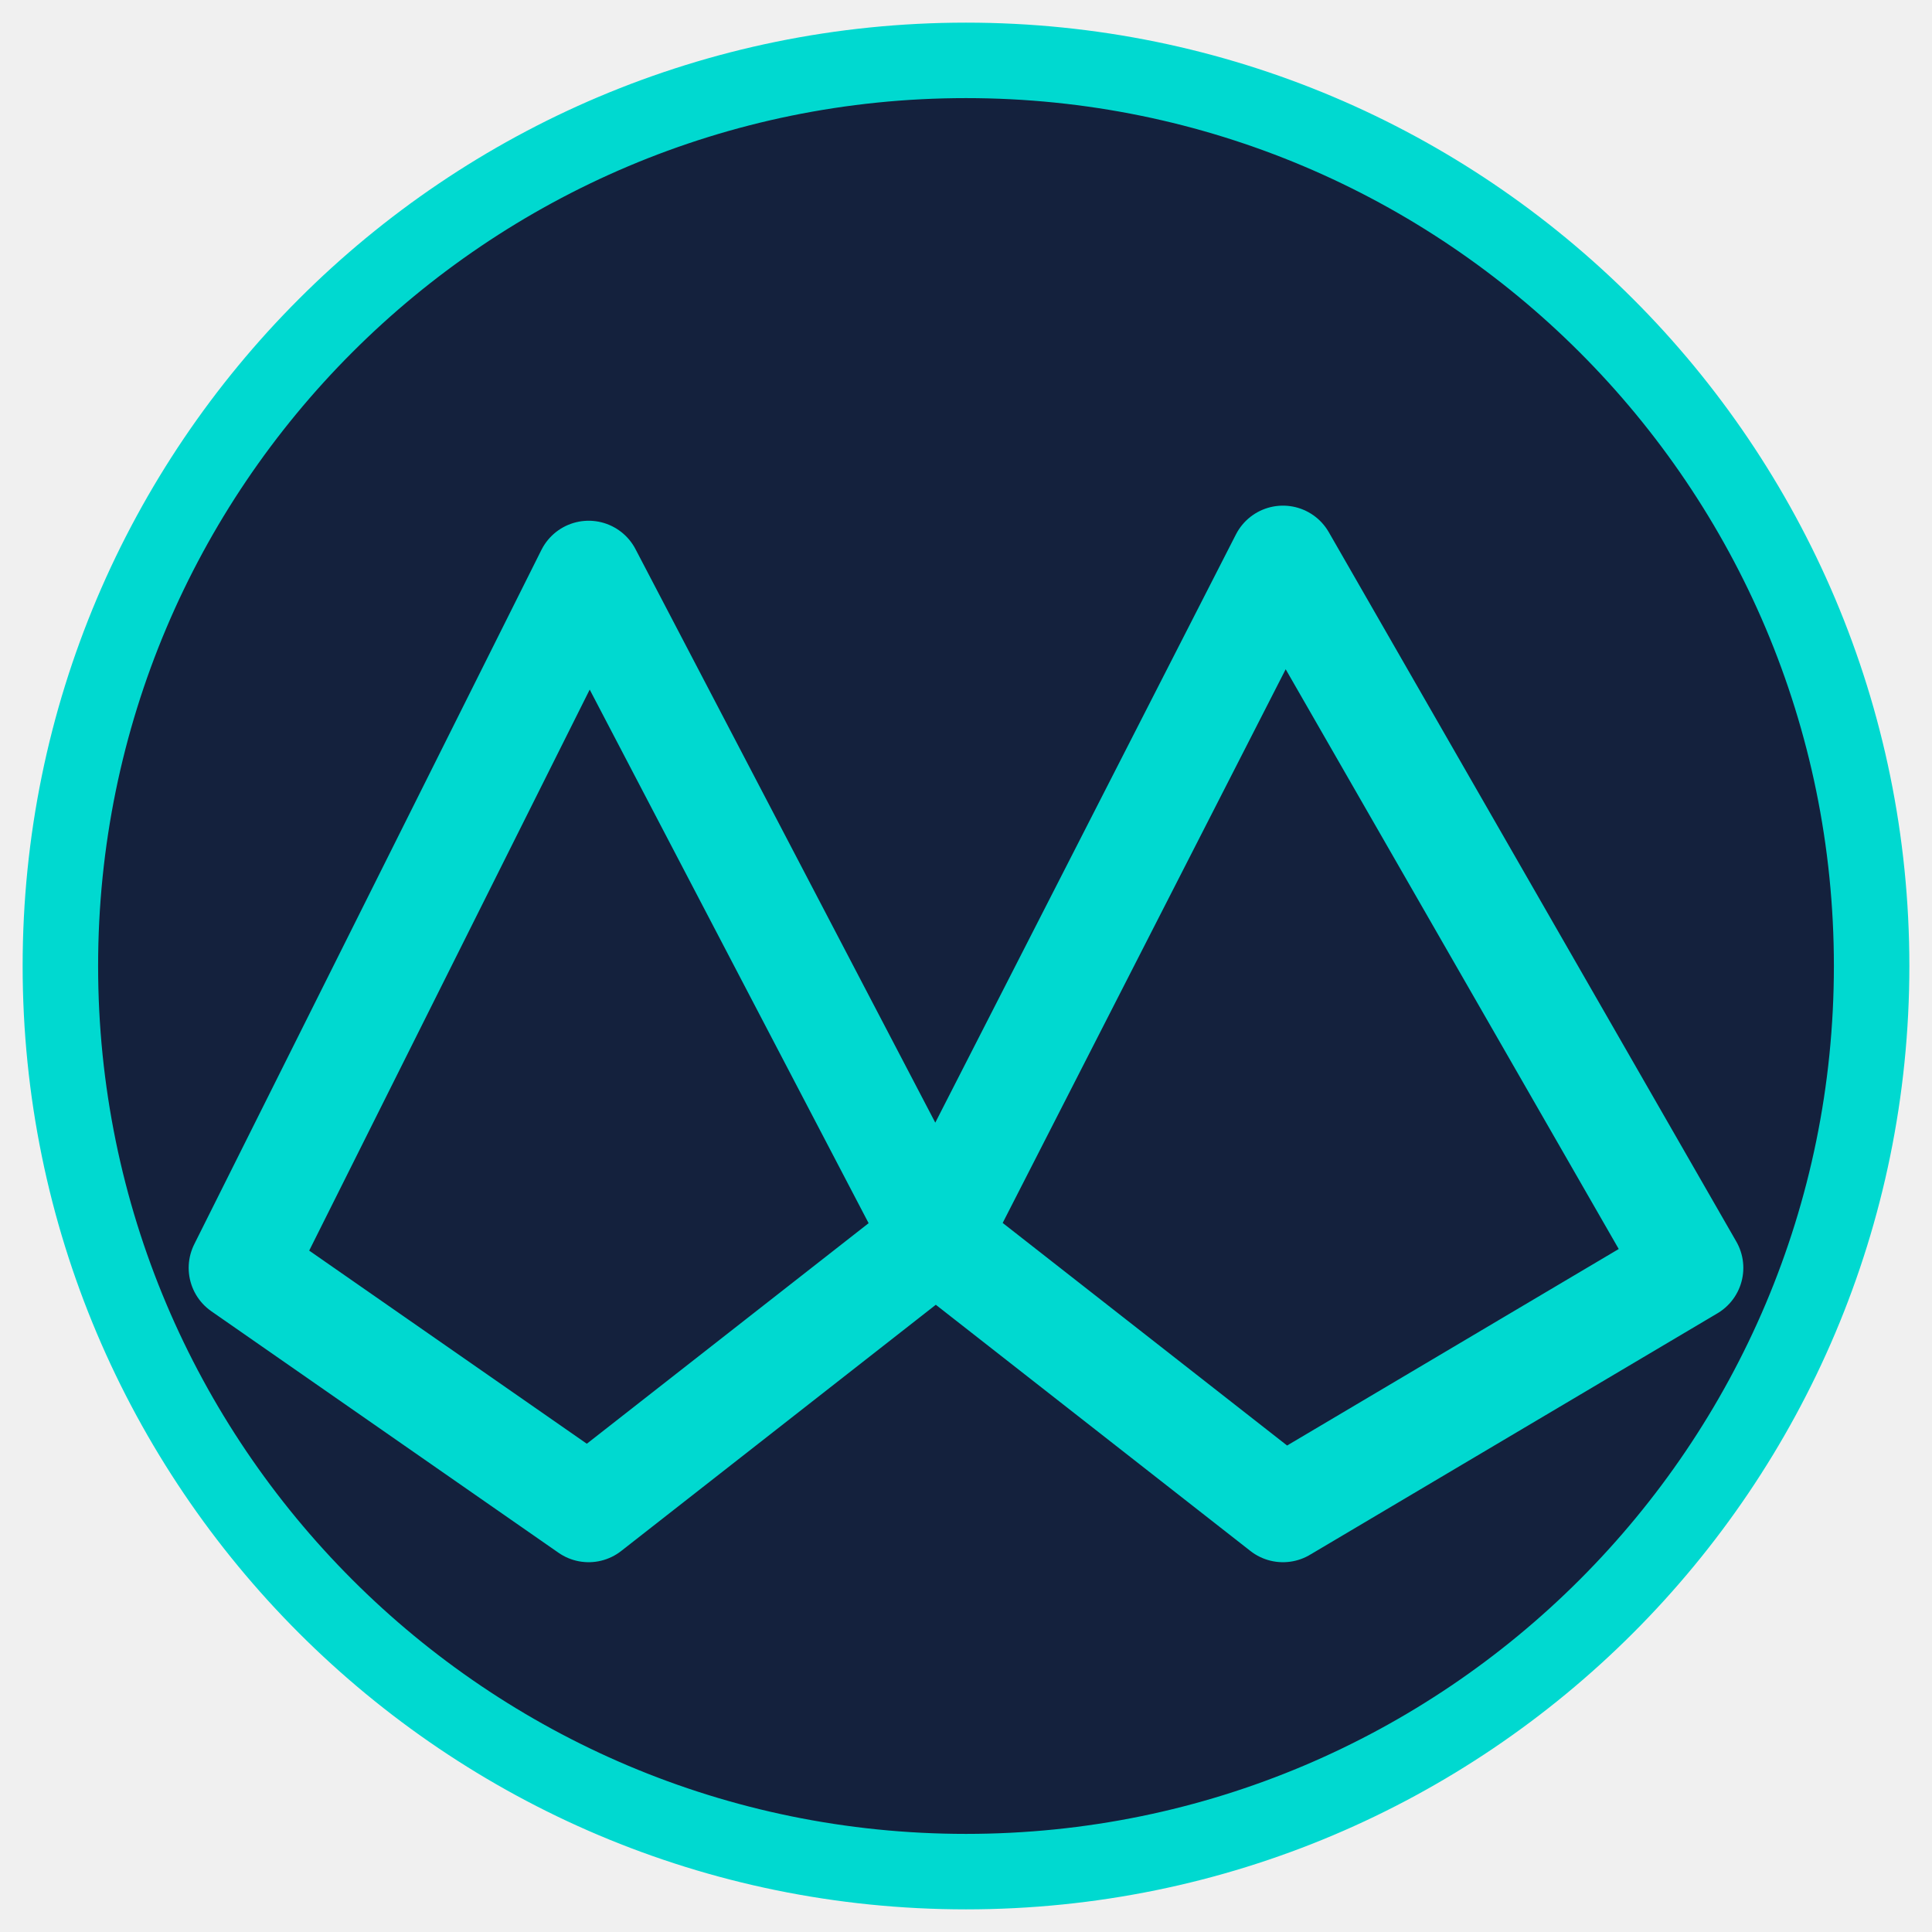
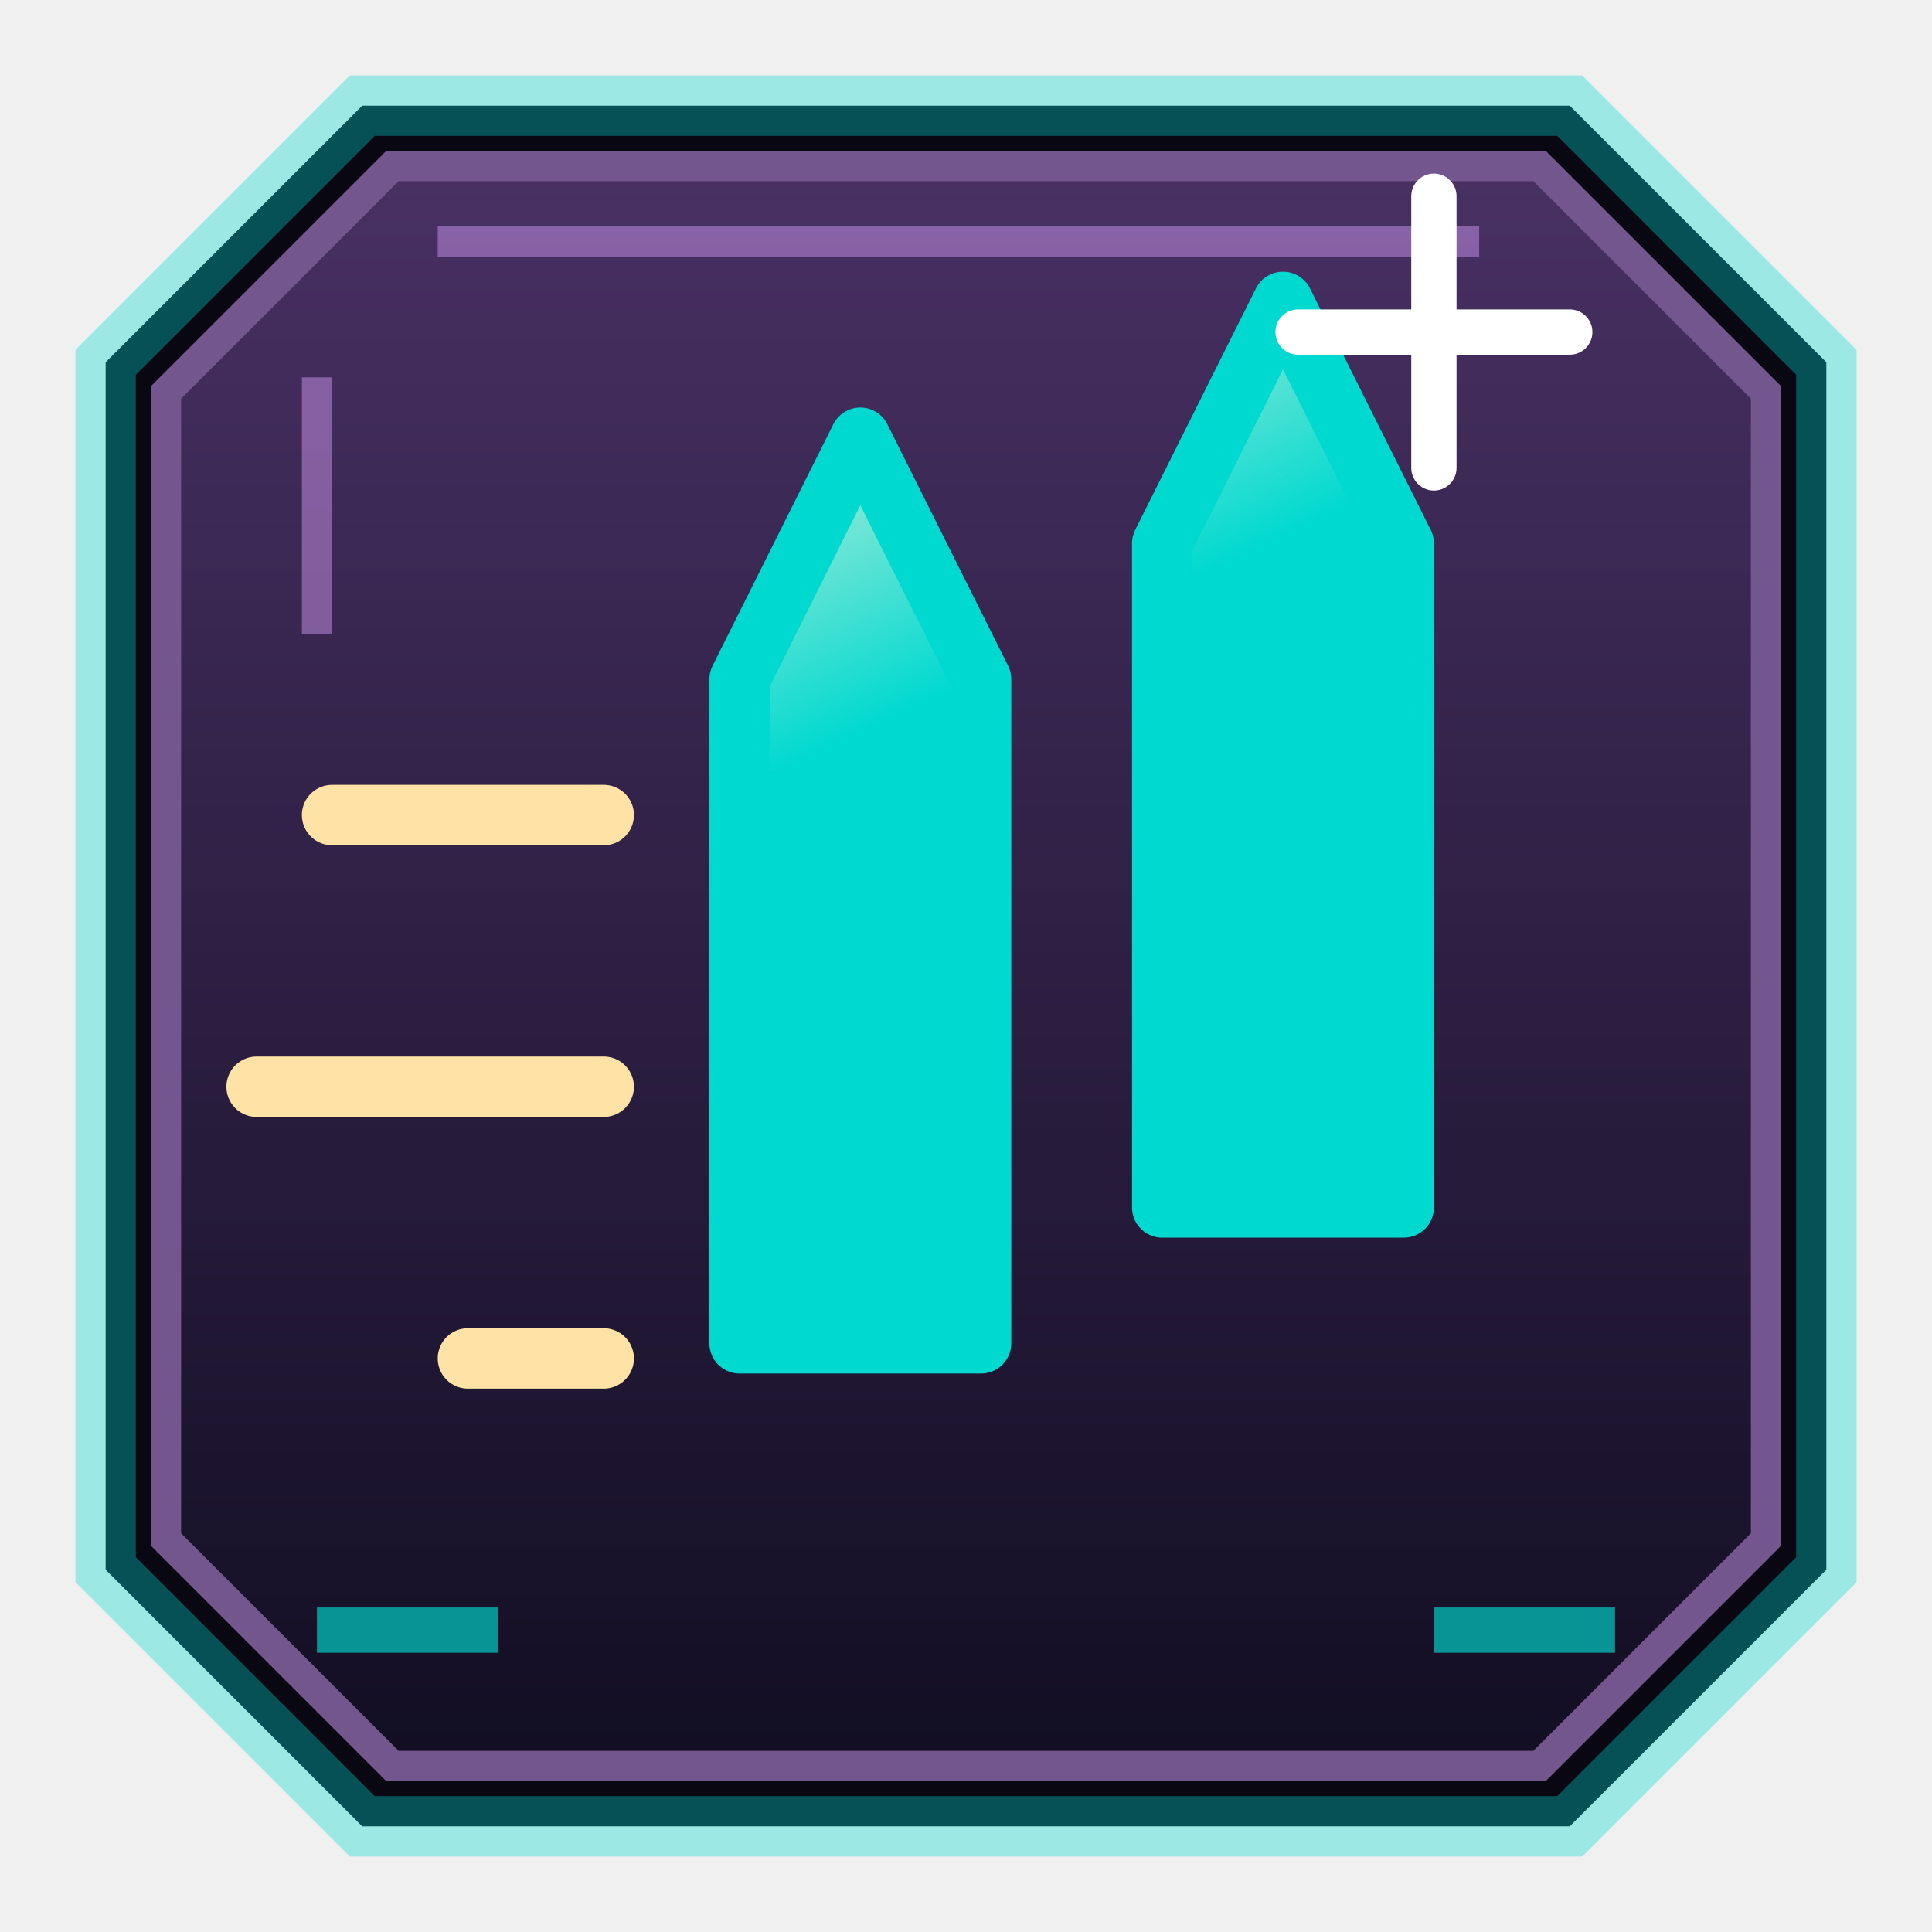
<svg xmlns="http://www.w3.org/2000/svg" width="128" height="128" viewBox="0 0 128 128">
-   <circle cx="64" cy="64" r="60" fill="#14213D" stroke="#00D9D0" stroke-width="5" />
-   <g fill="none" stroke="#00D9D0" stroke-width="7" stroke-linecap="round" stroke-linejoin="round">
-     <path d="m16 84 23-46 23 44 23-45 27 47M16 84 39 100 62 82 85 100 112 84" />
+   <defs>
+     <linearGradient id="base" x2="0" y2="1">
+       <stop stop-color="#483063" />
+       <stop offset="1" stop-color="#120e23" />
+     </linearGradient>
+     <linearGradient id="enamel" x2="0.3" y2="1">
+       <stop stop-color="#fff5dc" />
+       <stop offset=".43" stop-color="#00D9D0" />
+       <stop offset="1" stop-color="#00D9D0" />
+     </linearGradient>
+   </defs>
+   <path d="M24 7h80l17 17v80l-17 17H24L7 104V24Z" fill="#090712" stroke="#00D9D0" stroke-opacity=".35" stroke-width="4" />
+   <path d="M26 11h76l15 15v76l-15 15H26l-15-15V26Z" fill="url(#base)" stroke="#74568e" stroke-width="2" />
+   <path d="M29 16h69m-77 9v17" stroke="#cf98ef" stroke-opacity=".48" stroke-width="2" />
+   <g fill="url(#enamel)" stroke="#00D9D0" stroke-width="4" stroke-linejoin="round" stroke-linecap="round">
+     <path d="M49 89V45l8-16 8 16v44ZM77 80V36l8-16 8 16v44Z" />
+     <path d="M22 54h18M17 72h23m-9 18h9" fill="none" stroke="#ffe2a5" />
+     <path d="M95 13v18m-9-9h18" stroke="#fff" stroke-width="3" />
  </g>
+   <path d="M21 108h12m62 0h12" stroke="#00D9D0" stroke-opacity=".65" stroke-width="3" />
</svg>
